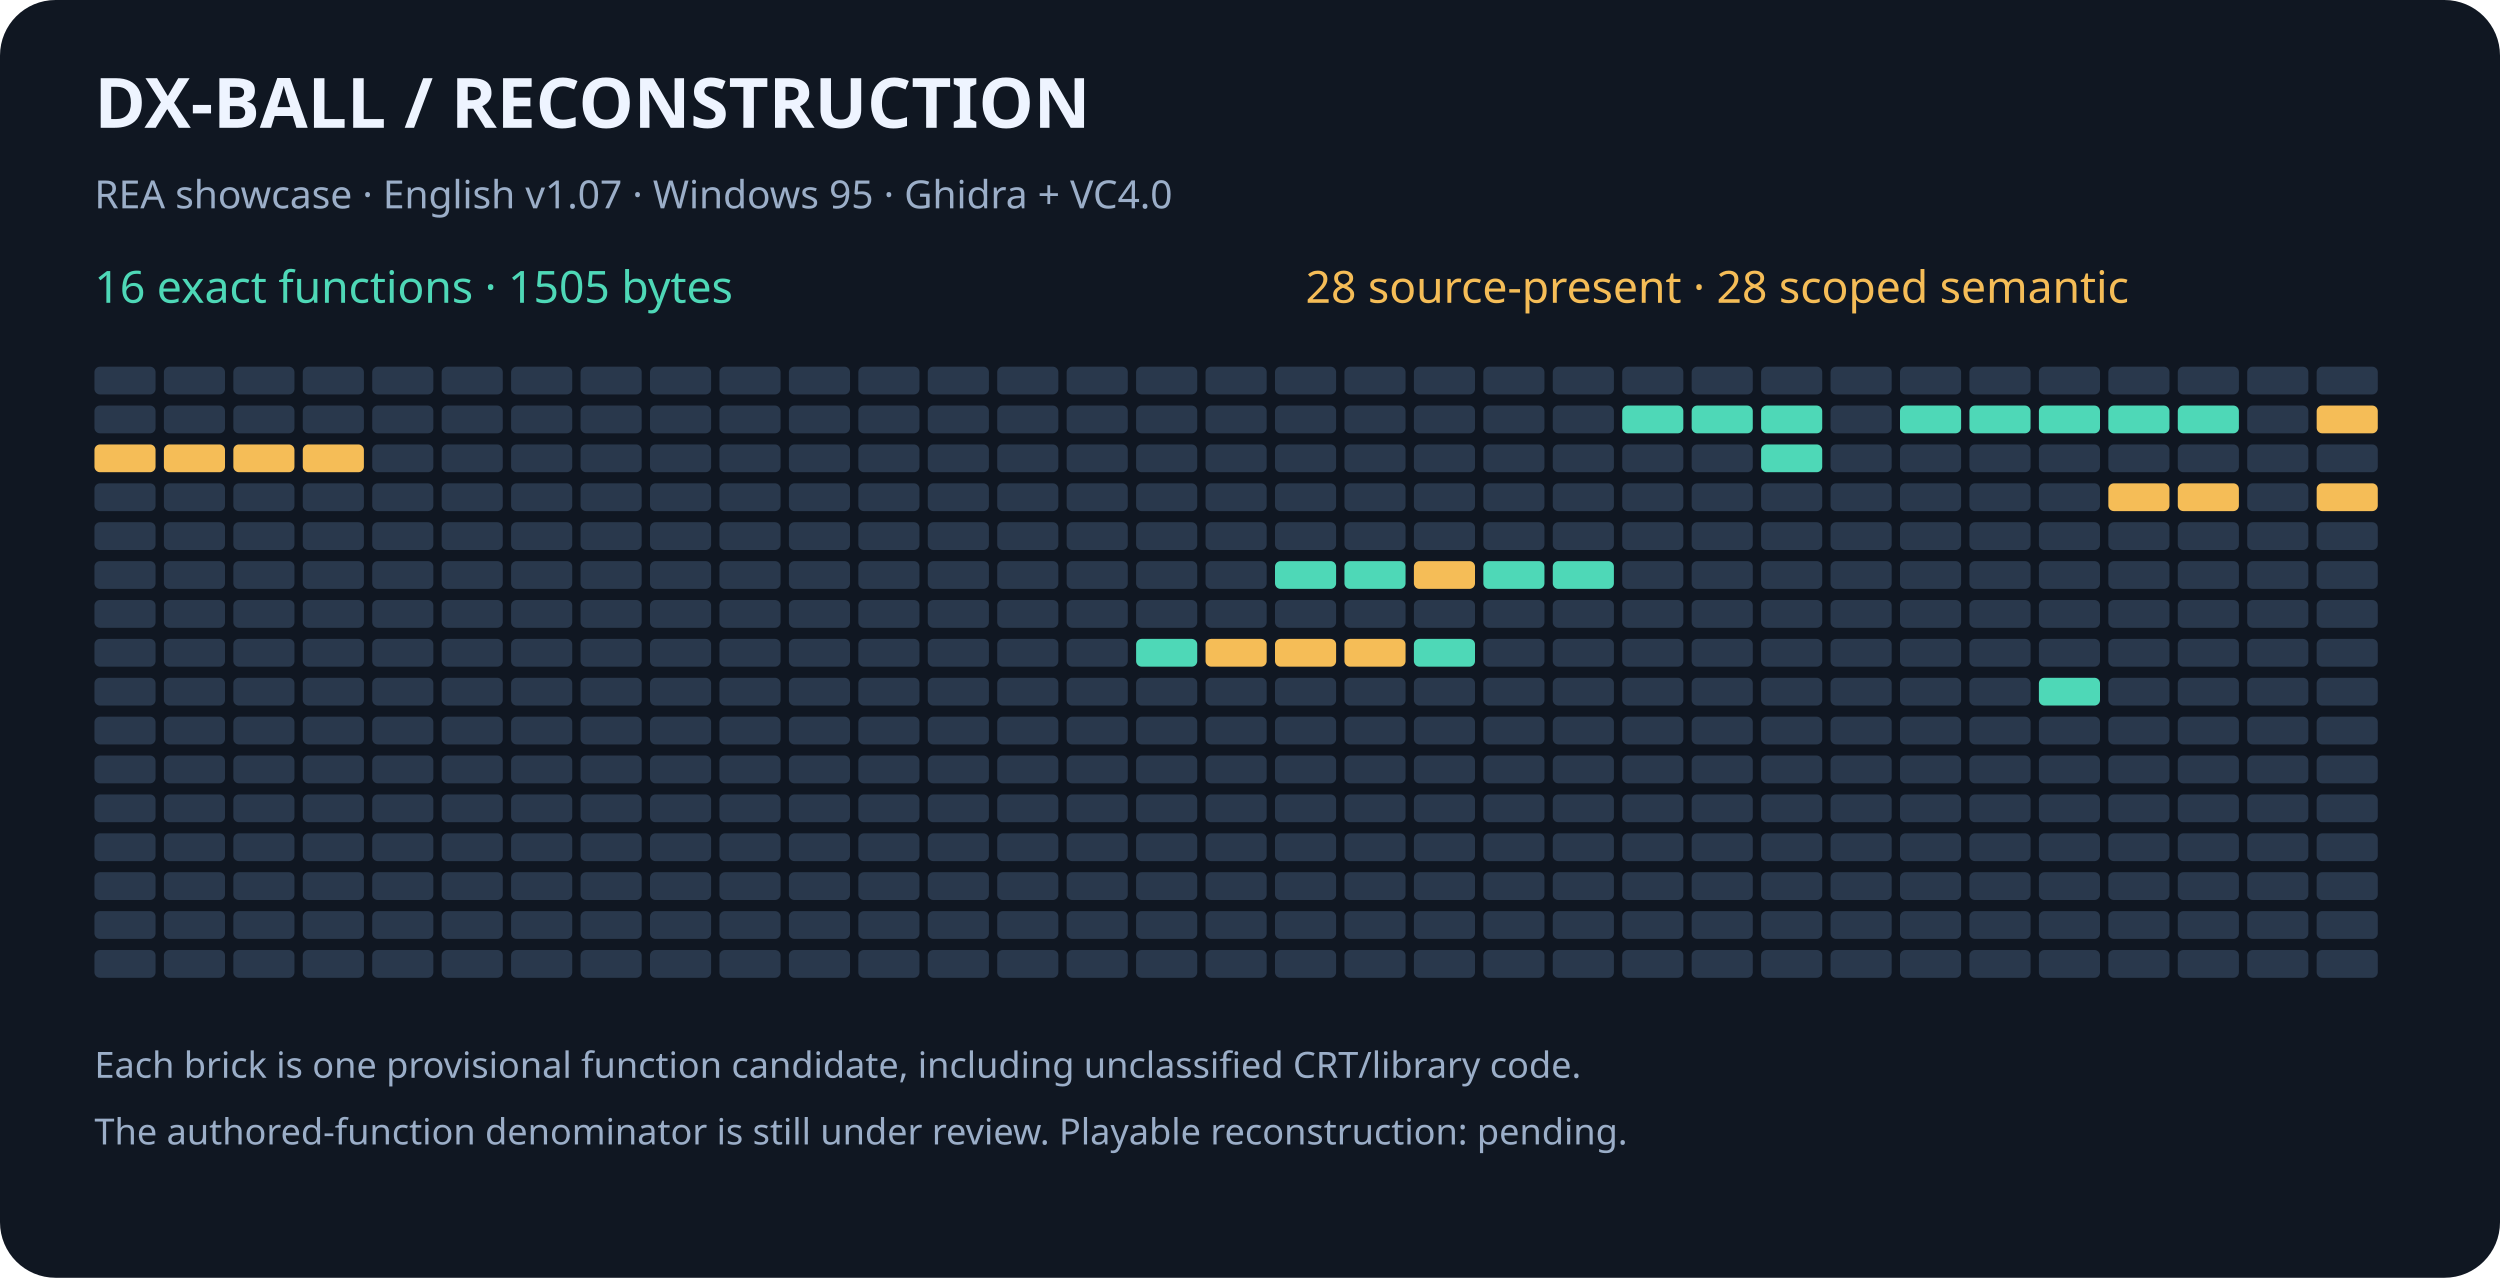
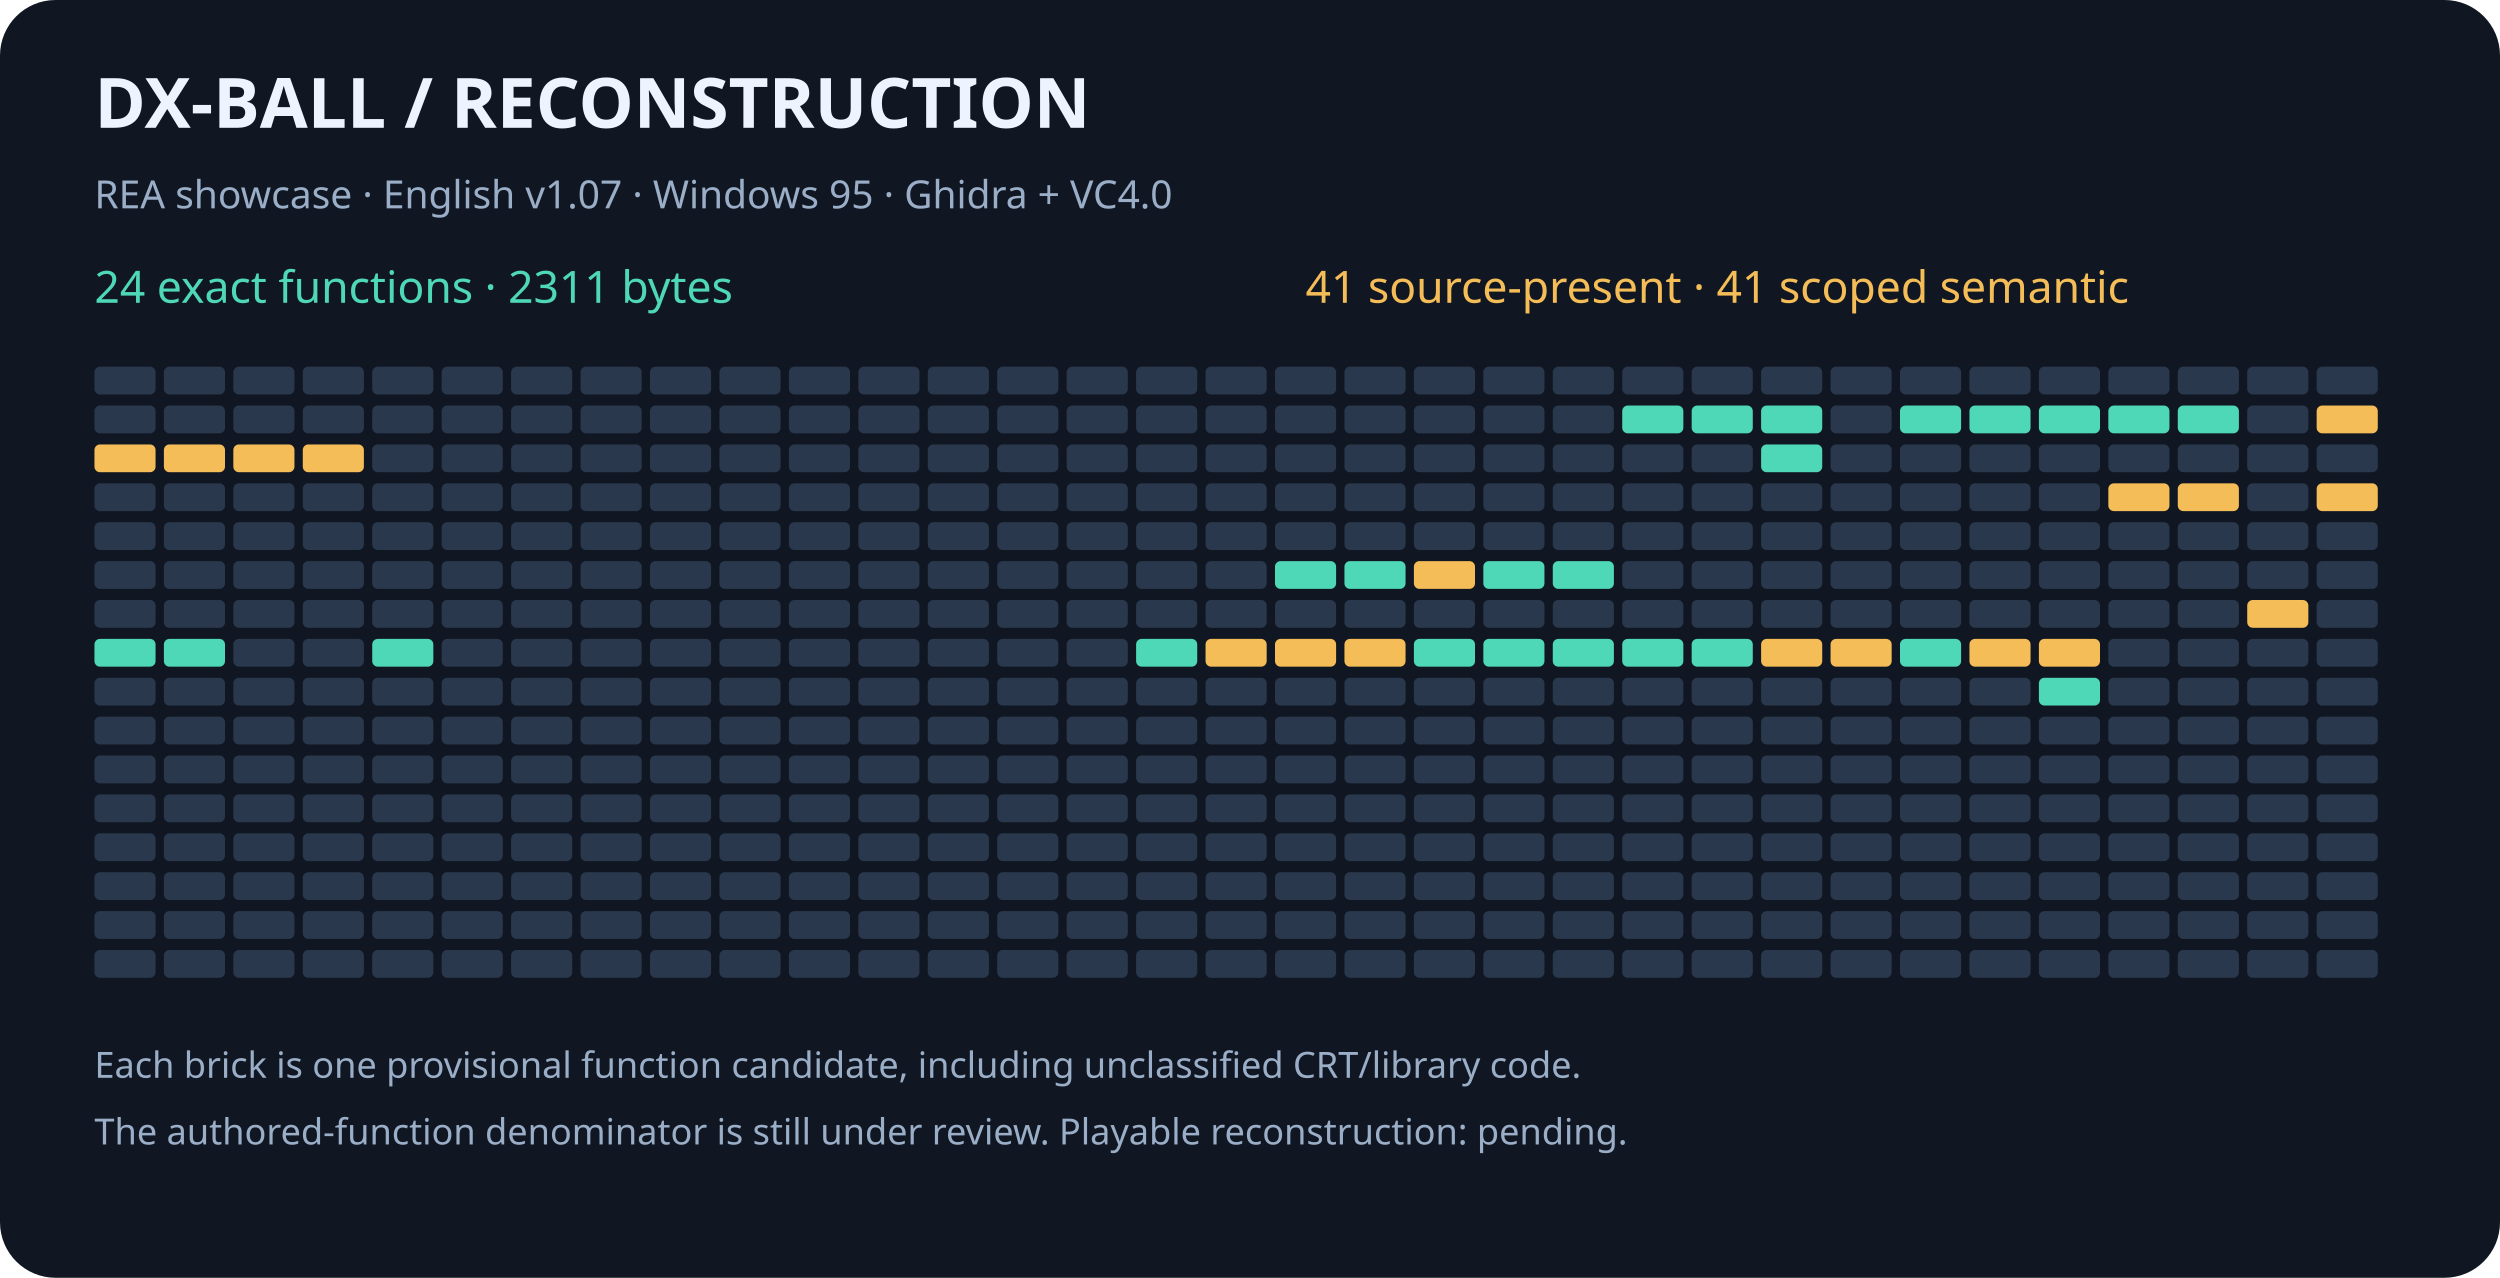
<svg xmlns="http://www.w3.org/2000/svg" width="900" height="460" viewBox="0 0 900 460" role="img" aria-labelledby="title desc">
  <rect width="900" height="460" rx="20" fill="#101722" />
  <g font-family="sans-serif">
    <text x="34" y="46" fill="#eef4ff" font-size="25" font-weight="bold">DX-BALL  /  RECONSTRUCTION</text>
    <text x="34" y="75" fill="#9baec8" font-size="14">REA showcase · English v1.07 · Windows 95 · Ghidra + VC4.0</text>
-     <text x="34" y="109" fill="#4ed8b7" font-size="16">16 exact functions · 1505 bytes</text>
-     <text x="470" y="109" fill="#f5bd57" font-size="16">28 source-present · 28 scoped semantic</text>
+     <text x="34" y="109" fill="#4ed8b7" font-size="16">24 exact functions · 2311 bytes</text>
+     <text x="470" y="109" fill="#f5bd57" font-size="16">41 source-present · 41 scoped semantic</text>
    <rect x="34" y="132" width="22" height="10" rx="2" fill="#29384c" />
    <rect x="59" y="132" width="22" height="10" rx="2" fill="#29384c" />
    <rect x="84" y="132" width="22" height="10" rx="2" fill="#29384c" />
    <rect x="109" y="132" width="22" height="10" rx="2" fill="#29384c" />
    <rect x="134" y="132" width="22" height="10" rx="2" fill="#29384c" />
    <rect x="159" y="132" width="22" height="10" rx="2" fill="#29384c" />
    <rect x="184" y="132" width="22" height="10" rx="2" fill="#29384c" />
    <rect x="209" y="132" width="22" height="10" rx="2" fill="#29384c" />
    <rect x="234" y="132" width="22" height="10" rx="2" fill="#29384c" />
    <rect x="259" y="132" width="22" height="10" rx="2" fill="#29384c" />
    <rect x="284" y="132" width="22" height="10" rx="2" fill="#29384c" />
    <rect x="309" y="132" width="22" height="10" rx="2" fill="#29384c" />
    <rect x="334" y="132" width="22" height="10" rx="2" fill="#29384c" />
    <rect x="359" y="132" width="22" height="10" rx="2" fill="#29384c" />
    <rect x="384" y="132" width="22" height="10" rx="2" fill="#29384c" />
    <rect x="409" y="132" width="22" height="10" rx="2" fill="#29384c" />
    <rect x="434" y="132" width="22" height="10" rx="2" fill="#29384c" />
    <rect x="459" y="132" width="22" height="10" rx="2" fill="#29384c" />
    <rect x="484" y="132" width="22" height="10" rx="2" fill="#29384c" />
    <rect x="509" y="132" width="22" height="10" rx="2" fill="#29384c" />
    <rect x="534" y="132" width="22" height="10" rx="2" fill="#29384c" />
    <rect x="559" y="132" width="22" height="10" rx="2" fill="#29384c" />
    <rect x="584" y="132" width="22" height="10" rx="2" fill="#29384c" />
    <rect x="609" y="132" width="22" height="10" rx="2" fill="#29384c" />
    <rect x="634" y="132" width="22" height="10" rx="2" fill="#29384c" />
    <rect x="659" y="132" width="22" height="10" rx="2" fill="#29384c" />
    <rect x="684" y="132" width="22" height="10" rx="2" fill="#29384c" />
    <rect x="709" y="132" width="22" height="10" rx="2" fill="#29384c" />
    <rect x="734" y="132" width="22" height="10" rx="2" fill="#29384c" />
    <rect x="759" y="132" width="22" height="10" rx="2" fill="#29384c" />
    <rect x="784" y="132" width="22" height="10" rx="2" fill="#29384c" />
    <rect x="809" y="132" width="22" height="10" rx="2" fill="#29384c" />
    <rect x="834" y="132" width="22" height="10" rx="2" fill="#29384c" />
    <rect x="34" y="146" width="22" height="10" rx="2" fill="#29384c" />
    <rect x="59" y="146" width="22" height="10" rx="2" fill="#29384c" />
    <rect x="84" y="146" width="22" height="10" rx="2" fill="#29384c" />
    <rect x="109" y="146" width="22" height="10" rx="2" fill="#29384c" />
    <rect x="134" y="146" width="22" height="10" rx="2" fill="#29384c" />
    <rect x="159" y="146" width="22" height="10" rx="2" fill="#29384c" />
    <rect x="184" y="146" width="22" height="10" rx="2" fill="#29384c" />
    <rect x="209" y="146" width="22" height="10" rx="2" fill="#29384c" />
    <rect x="234" y="146" width="22" height="10" rx="2" fill="#29384c" />
    <rect x="259" y="146" width="22" height="10" rx="2" fill="#29384c" />
    <rect x="284" y="146" width="22" height="10" rx="2" fill="#29384c" />
    <rect x="309" y="146" width="22" height="10" rx="2" fill="#29384c" />
    <rect x="334" y="146" width="22" height="10" rx="2" fill="#29384c" />
    <rect x="359" y="146" width="22" height="10" rx="2" fill="#29384c" />
    <rect x="384" y="146" width="22" height="10" rx="2" fill="#29384c" />
    <rect x="409" y="146" width="22" height="10" rx="2" fill="#29384c" />
    <rect x="434" y="146" width="22" height="10" rx="2" fill="#29384c" />
    <rect x="459" y="146" width="22" height="10" rx="2" fill="#29384c" />
    <rect x="484" y="146" width="22" height="10" rx="2" fill="#29384c" />
    <rect x="509" y="146" width="22" height="10" rx="2" fill="#29384c" />
    <rect x="534" y="146" width="22" height="10" rx="2" fill="#29384c" />
    <rect x="559" y="146" width="22" height="10" rx="2" fill="#29384c" />
    <rect x="584" y="146" width="22" height="10" rx="2" fill="#4ed8b7" />
    <rect x="609" y="146" width="22" height="10" rx="2" fill="#4ed8b7" />
    <rect x="634" y="146" width="22" height="10" rx="2" fill="#4ed8b7" />
    <rect x="659" y="146" width="22" height="10" rx="2" fill="#29384c" />
    <rect x="684" y="146" width="22" height="10" rx="2" fill="#4ed8b7" />
    <rect x="709" y="146" width="22" height="10" rx="2" fill="#4ed8b7" />
    <rect x="734" y="146" width="22" height="10" rx="2" fill="#4ed8b7" />
    <rect x="759" y="146" width="22" height="10" rx="2" fill="#4ed8b7" />
    <rect x="784" y="146" width="22" height="10" rx="2" fill="#4ed8b7" />
    <rect x="809" y="146" width="22" height="10" rx="2" fill="#29384c" />
    <rect x="834" y="146" width="22" height="10" rx="2" fill="#f5bd57" />
    <rect x="34" y="160" width="22" height="10" rx="2" fill="#f5bd57" />
    <rect x="59" y="160" width="22" height="10" rx="2" fill="#f5bd57" />
    <rect x="84" y="160" width="22" height="10" rx="2" fill="#f5bd57" />
    <rect x="109" y="160" width="22" height="10" rx="2" fill="#f5bd57" />
    <rect x="134" y="160" width="22" height="10" rx="2" fill="#29384c" />
    <rect x="159" y="160" width="22" height="10" rx="2" fill="#29384c" />
    <rect x="184" y="160" width="22" height="10" rx="2" fill="#29384c" />
    <rect x="209" y="160" width="22" height="10" rx="2" fill="#29384c" />
    <rect x="234" y="160" width="22" height="10" rx="2" fill="#29384c" />
    <rect x="259" y="160" width="22" height="10" rx="2" fill="#29384c" />
    <rect x="284" y="160" width="22" height="10" rx="2" fill="#29384c" />
    <rect x="309" y="160" width="22" height="10" rx="2" fill="#29384c" />
    <rect x="334" y="160" width="22" height="10" rx="2" fill="#29384c" />
    <rect x="359" y="160" width="22" height="10" rx="2" fill="#29384c" />
    <rect x="384" y="160" width="22" height="10" rx="2" fill="#29384c" />
    <rect x="409" y="160" width="22" height="10" rx="2" fill="#29384c" />
    <rect x="434" y="160" width="22" height="10" rx="2" fill="#29384c" />
    <rect x="459" y="160" width="22" height="10" rx="2" fill="#29384c" />
    <rect x="484" y="160" width="22" height="10" rx="2" fill="#29384c" />
    <rect x="509" y="160" width="22" height="10" rx="2" fill="#29384c" />
    <rect x="534" y="160" width="22" height="10" rx="2" fill="#29384c" />
    <rect x="559" y="160" width="22" height="10" rx="2" fill="#29384c" />
    <rect x="584" y="160" width="22" height="10" rx="2" fill="#29384c" />
    <rect x="609" y="160" width="22" height="10" rx="2" fill="#29384c" />
    <rect x="634" y="160" width="22" height="10" rx="2" fill="#4ed8b7" />
    <rect x="659" y="160" width="22" height="10" rx="2" fill="#29384c" />
    <rect x="684" y="160" width="22" height="10" rx="2" fill="#29384c" />
    <rect x="709" y="160" width="22" height="10" rx="2" fill="#29384c" />
    <rect x="734" y="160" width="22" height="10" rx="2" fill="#29384c" />
    <rect x="759" y="160" width="22" height="10" rx="2" fill="#29384c" />
    <rect x="784" y="160" width="22" height="10" rx="2" fill="#29384c" />
    <rect x="809" y="160" width="22" height="10" rx="2" fill="#29384c" />
    <rect x="834" y="160" width="22" height="10" rx="2" fill="#29384c" />
    <rect x="34" y="174" width="22" height="10" rx="2" fill="#29384c" />
    <rect x="59" y="174" width="22" height="10" rx="2" fill="#29384c" />
    <rect x="84" y="174" width="22" height="10" rx="2" fill="#29384c" />
    <rect x="109" y="174" width="22" height="10" rx="2" fill="#29384c" />
    <rect x="134" y="174" width="22" height="10" rx="2" fill="#29384c" />
    <rect x="159" y="174" width="22" height="10" rx="2" fill="#29384c" />
    <rect x="184" y="174" width="22" height="10" rx="2" fill="#29384c" />
    <rect x="209" y="174" width="22" height="10" rx="2" fill="#29384c" />
    <rect x="234" y="174" width="22" height="10" rx="2" fill="#29384c" />
    <rect x="259" y="174" width="22" height="10" rx="2" fill="#29384c" />
    <rect x="284" y="174" width="22" height="10" rx="2" fill="#29384c" />
    <rect x="309" y="174" width="22" height="10" rx="2" fill="#29384c" />
    <rect x="334" y="174" width="22" height="10" rx="2" fill="#29384c" />
    <rect x="359" y="174" width="22" height="10" rx="2" fill="#29384c" />
    <rect x="384" y="174" width="22" height="10" rx="2" fill="#29384c" />
    <rect x="409" y="174" width="22" height="10" rx="2" fill="#29384c" />
    <rect x="434" y="174" width="22" height="10" rx="2" fill="#29384c" />
    <rect x="459" y="174" width="22" height="10" rx="2" fill="#29384c" />
    <rect x="484" y="174" width="22" height="10" rx="2" fill="#29384c" />
    <rect x="509" y="174" width="22" height="10" rx="2" fill="#29384c" />
    <rect x="534" y="174" width="22" height="10" rx="2" fill="#29384c" />
    <rect x="559" y="174" width="22" height="10" rx="2" fill="#29384c" />
    <rect x="584" y="174" width="22" height="10" rx="2" fill="#29384c" />
    <rect x="609" y="174" width="22" height="10" rx="2" fill="#29384c" />
    <rect x="634" y="174" width="22" height="10" rx="2" fill="#29384c" />
    <rect x="659" y="174" width="22" height="10" rx="2" fill="#29384c" />
    <rect x="684" y="174" width="22" height="10" rx="2" fill="#29384c" />
    <rect x="709" y="174" width="22" height="10" rx="2" fill="#29384c" />
    <rect x="734" y="174" width="22" height="10" rx="2" fill="#29384c" />
    <rect x="759" y="174" width="22" height="10" rx="2" fill="#f5bd57" />
    <rect x="784" y="174" width="22" height="10" rx="2" fill="#f5bd57" />
    <rect x="809" y="174" width="22" height="10" rx="2" fill="#29384c" />
    <rect x="834" y="174" width="22" height="10" rx="2" fill="#f5bd57" />
    <rect x="34" y="188" width="22" height="10" rx="2" fill="#29384c" />
    <rect x="59" y="188" width="22" height="10" rx="2" fill="#29384c" />
    <rect x="84" y="188" width="22" height="10" rx="2" fill="#29384c" />
    <rect x="109" y="188" width="22" height="10" rx="2" fill="#29384c" />
    <rect x="134" y="188" width="22" height="10" rx="2" fill="#29384c" />
    <rect x="159" y="188" width="22" height="10" rx="2" fill="#29384c" />
    <rect x="184" y="188" width="22" height="10" rx="2" fill="#29384c" />
    <rect x="209" y="188" width="22" height="10" rx="2" fill="#29384c" />
    <rect x="234" y="188" width="22" height="10" rx="2" fill="#29384c" />
    <rect x="259" y="188" width="22" height="10" rx="2" fill="#29384c" />
    <rect x="284" y="188" width="22" height="10" rx="2" fill="#29384c" />
    <rect x="309" y="188" width="22" height="10" rx="2" fill="#29384c" />
    <rect x="334" y="188" width="22" height="10" rx="2" fill="#29384c" />
    <rect x="359" y="188" width="22" height="10" rx="2" fill="#29384c" />
    <rect x="384" y="188" width="22" height="10" rx="2" fill="#29384c" />
    <rect x="409" y="188" width="22" height="10" rx="2" fill="#29384c" />
    <rect x="434" y="188" width="22" height="10" rx="2" fill="#29384c" />
    <rect x="459" y="188" width="22" height="10" rx="2" fill="#29384c" />
    <rect x="484" y="188" width="22" height="10" rx="2" fill="#29384c" />
    <rect x="509" y="188" width="22" height="10" rx="2" fill="#29384c" />
    <rect x="534" y="188" width="22" height="10" rx="2" fill="#29384c" />
    <rect x="559" y="188" width="22" height="10" rx="2" fill="#29384c" />
    <rect x="584" y="188" width="22" height="10" rx="2" fill="#29384c" />
    <rect x="609" y="188" width="22" height="10" rx="2" fill="#29384c" />
    <rect x="634" y="188" width="22" height="10" rx="2" fill="#29384c" />
    <rect x="659" y="188" width="22" height="10" rx="2" fill="#29384c" />
    <rect x="684" y="188" width="22" height="10" rx="2" fill="#29384c" />
    <rect x="709" y="188" width="22" height="10" rx="2" fill="#29384c" />
    <rect x="734" y="188" width="22" height="10" rx="2" fill="#29384c" />
    <rect x="759" y="188" width="22" height="10" rx="2" fill="#29384c" />
    <rect x="784" y="188" width="22" height="10" rx="2" fill="#29384c" />
    <rect x="809" y="188" width="22" height="10" rx="2" fill="#29384c" />
    <rect x="834" y="188" width="22" height="10" rx="2" fill="#29384c" />
    <rect x="34" y="202" width="22" height="10" rx="2" fill="#29384c" />
    <rect x="59" y="202" width="22" height="10" rx="2" fill="#29384c" />
    <rect x="84" y="202" width="22" height="10" rx="2" fill="#29384c" />
    <rect x="109" y="202" width="22" height="10" rx="2" fill="#29384c" />
    <rect x="134" y="202" width="22" height="10" rx="2" fill="#29384c" />
    <rect x="159" y="202" width="22" height="10" rx="2" fill="#29384c" />
    <rect x="184" y="202" width="22" height="10" rx="2" fill="#29384c" />
    <rect x="209" y="202" width="22" height="10" rx="2" fill="#29384c" />
    <rect x="234" y="202" width="22" height="10" rx="2" fill="#29384c" />
    <rect x="259" y="202" width="22" height="10" rx="2" fill="#29384c" />
    <rect x="284" y="202" width="22" height="10" rx="2" fill="#29384c" />
    <rect x="309" y="202" width="22" height="10" rx="2" fill="#29384c" />
    <rect x="334" y="202" width="22" height="10" rx="2" fill="#29384c" />
    <rect x="359" y="202" width="22" height="10" rx="2" fill="#29384c" />
    <rect x="384" y="202" width="22" height="10" rx="2" fill="#29384c" />
    <rect x="409" y="202" width="22" height="10" rx="2" fill="#29384c" />
    <rect x="434" y="202" width="22" height="10" rx="2" fill="#29384c" />
    <rect x="459" y="202" width="22" height="10" rx="2" fill="#4ed8b7" />
    <rect x="484" y="202" width="22" height="10" rx="2" fill="#4ed8b7" />
    <rect x="509" y="202" width="22" height="10" rx="2" fill="#f5bd57" />
    <rect x="534" y="202" width="22" height="10" rx="2" fill="#4ed8b7" />
    <rect x="559" y="202" width="22" height="10" rx="2" fill="#4ed8b7" />
    <rect x="584" y="202" width="22" height="10" rx="2" fill="#29384c" />
    <rect x="609" y="202" width="22" height="10" rx="2" fill="#29384c" />
    <rect x="634" y="202" width="22" height="10" rx="2" fill="#29384c" />
    <rect x="659" y="202" width="22" height="10" rx="2" fill="#29384c" />
    <rect x="684" y="202" width="22" height="10" rx="2" fill="#29384c" />
    <rect x="709" y="202" width="22" height="10" rx="2" fill="#29384c" />
    <rect x="734" y="202" width="22" height="10" rx="2" fill="#29384c" />
    <rect x="759" y="202" width="22" height="10" rx="2" fill="#29384c" />
    <rect x="784" y="202" width="22" height="10" rx="2" fill="#29384c" />
    <rect x="809" y="202" width="22" height="10" rx="2" fill="#29384c" />
    <rect x="834" y="202" width="22" height="10" rx="2" fill="#29384c" />
    <rect x="34" y="216" width="22" height="10" rx="2" fill="#29384c" />
    <rect x="59" y="216" width="22" height="10" rx="2" fill="#29384c" />
    <rect x="84" y="216" width="22" height="10" rx="2" fill="#29384c" />
    <rect x="109" y="216" width="22" height="10" rx="2" fill="#29384c" />
    <rect x="134" y="216" width="22" height="10" rx="2" fill="#29384c" />
    <rect x="159" y="216" width="22" height="10" rx="2" fill="#29384c" />
    <rect x="184" y="216" width="22" height="10" rx="2" fill="#29384c" />
    <rect x="209" y="216" width="22" height="10" rx="2" fill="#29384c" />
    <rect x="234" y="216" width="22" height="10" rx="2" fill="#29384c" />
    <rect x="259" y="216" width="22" height="10" rx="2" fill="#29384c" />
    <rect x="284" y="216" width="22" height="10" rx="2" fill="#29384c" />
    <rect x="309" y="216" width="22" height="10" rx="2" fill="#29384c" />
    <rect x="334" y="216" width="22" height="10" rx="2" fill="#29384c" />
    <rect x="359" y="216" width="22" height="10" rx="2" fill="#29384c" />
    <rect x="384" y="216" width="22" height="10" rx="2" fill="#29384c" />
    <rect x="409" y="216" width="22" height="10" rx="2" fill="#29384c" />
    <rect x="434" y="216" width="22" height="10" rx="2" fill="#29384c" />
    <rect x="459" y="216" width="22" height="10" rx="2" fill="#29384c" />
    <rect x="484" y="216" width="22" height="10" rx="2" fill="#29384c" />
    <rect x="509" y="216" width="22" height="10" rx="2" fill="#29384c" />
    <rect x="534" y="216" width="22" height="10" rx="2" fill="#29384c" />
    <rect x="559" y="216" width="22" height="10" rx="2" fill="#29384c" />
    <rect x="584" y="216" width="22" height="10" rx="2" fill="#29384c" />
    <rect x="609" y="216" width="22" height="10" rx="2" fill="#29384c" />
    <rect x="634" y="216" width="22" height="10" rx="2" fill="#29384c" />
    <rect x="659" y="216" width="22" height="10" rx="2" fill="#29384c" />
    <rect x="684" y="216" width="22" height="10" rx="2" fill="#29384c" />
    <rect x="709" y="216" width="22" height="10" rx="2" fill="#29384c" />
    <rect x="734" y="216" width="22" height="10" rx="2" fill="#29384c" />
    <rect x="759" y="216" width="22" height="10" rx="2" fill="#29384c" />
    <rect x="784" y="216" width="22" height="10" rx="2" fill="#29384c" />
-     <rect x="809" y="216" width="22" height="10" rx="2" fill="#29384c" />
+     <rect x="809" y="216" width="22" height="10" rx="2" fill="#f5bd57" />
    <rect x="834" y="216" width="22" height="10" rx="2" fill="#29384c" />
-     <rect x="34" y="230" width="22" height="10" rx="2" fill="#29384c" />
-     <rect x="59" y="230" width="22" height="10" rx="2" fill="#29384c" />
+     <rect x="34" y="230" width="22" height="10" rx="2" fill="#4ed8b7" />
+     <rect x="59" y="230" width="22" height="10" rx="2" fill="#4ed8b7" />
    <rect x="84" y="230" width="22" height="10" rx="2" fill="#29384c" />
    <rect x="109" y="230" width="22" height="10" rx="2" fill="#29384c" />
-     <rect x="134" y="230" width="22" height="10" rx="2" fill="#29384c" />
+     <rect x="134" y="230" width="22" height="10" rx="2" fill="#4ed8b7" />
    <rect x="159" y="230" width="22" height="10" rx="2" fill="#29384c" />
    <rect x="184" y="230" width="22" height="10" rx="2" fill="#29384c" />
    <rect x="209" y="230" width="22" height="10" rx="2" fill="#29384c" />
    <rect x="234" y="230" width="22" height="10" rx="2" fill="#29384c" />
    <rect x="259" y="230" width="22" height="10" rx="2" fill="#29384c" />
    <rect x="284" y="230" width="22" height="10" rx="2" fill="#29384c" />
    <rect x="309" y="230" width="22" height="10" rx="2" fill="#29384c" />
    <rect x="334" y="230" width="22" height="10" rx="2" fill="#29384c" />
    <rect x="359" y="230" width="22" height="10" rx="2" fill="#29384c" />
    <rect x="384" y="230" width="22" height="10" rx="2" fill="#29384c" />
    <rect x="409" y="230" width="22" height="10" rx="2" fill="#4ed8b7" />
    <rect x="434" y="230" width="22" height="10" rx="2" fill="#f5bd57" />
    <rect x="459" y="230" width="22" height="10" rx="2" fill="#f5bd57" />
    <rect x="484" y="230" width="22" height="10" rx="2" fill="#f5bd57" />
    <rect x="509" y="230" width="22" height="10" rx="2" fill="#4ed8b7" />
-     <rect x="534" y="230" width="22" height="10" rx="2" fill="#29384c" />
-     <rect x="559" y="230" width="22" height="10" rx="2" fill="#29384c" />
-     <rect x="584" y="230" width="22" height="10" rx="2" fill="#29384c" />
-     <rect x="609" y="230" width="22" height="10" rx="2" fill="#29384c" />
-     <rect x="634" y="230" width="22" height="10" rx="2" fill="#29384c" />
-     <rect x="659" y="230" width="22" height="10" rx="2" fill="#29384c" />
-     <rect x="684" y="230" width="22" height="10" rx="2" fill="#29384c" />
-     <rect x="709" y="230" width="22" height="10" rx="2" fill="#29384c" />
-     <rect x="734" y="230" width="22" height="10" rx="2" fill="#29384c" />
+     <rect x="534" y="230" width="22" height="10" rx="2" fill="#4ed8b7" />
+     <rect x="559" y="230" width="22" height="10" rx="2" fill="#4ed8b7" />
+     <rect x="584" y="230" width="22" height="10" rx="2" fill="#4ed8b7" />
+     <rect x="609" y="230" width="22" height="10" rx="2" fill="#4ed8b7" />
+     <rect x="634" y="230" width="22" height="10" rx="2" fill="#f5bd57" />
+     <rect x="659" y="230" width="22" height="10" rx="2" fill="#f5bd57" />
+     <rect x="684" y="230" width="22" height="10" rx="2" fill="#4ed8b7" />
+     <rect x="709" y="230" width="22" height="10" rx="2" fill="#f5bd57" />
+     <rect x="734" y="230" width="22" height="10" rx="2" fill="#f5bd57" />
    <rect x="759" y="230" width="22" height="10" rx="2" fill="#29384c" />
    <rect x="784" y="230" width="22" height="10" rx="2" fill="#29384c" />
    <rect x="809" y="230" width="22" height="10" rx="2" fill="#29384c" />
    <rect x="834" y="230" width="22" height="10" rx="2" fill="#29384c" />
    <rect x="34" y="244" width="22" height="10" rx="2" fill="#29384c" />
    <rect x="59" y="244" width="22" height="10" rx="2" fill="#29384c" />
    <rect x="84" y="244" width="22" height="10" rx="2" fill="#29384c" />
    <rect x="109" y="244" width="22" height="10" rx="2" fill="#29384c" />
    <rect x="134" y="244" width="22" height="10" rx="2" fill="#29384c" />
    <rect x="159" y="244" width="22" height="10" rx="2" fill="#29384c" />
    <rect x="184" y="244" width="22" height="10" rx="2" fill="#29384c" />
    <rect x="209" y="244" width="22" height="10" rx="2" fill="#29384c" />
    <rect x="234" y="244" width="22" height="10" rx="2" fill="#29384c" />
    <rect x="259" y="244" width="22" height="10" rx="2" fill="#29384c" />
    <rect x="284" y="244" width="22" height="10" rx="2" fill="#29384c" />
    <rect x="309" y="244" width="22" height="10" rx="2" fill="#29384c" />
    <rect x="334" y="244" width="22" height="10" rx="2" fill="#29384c" />
    <rect x="359" y="244" width="22" height="10" rx="2" fill="#29384c" />
    <rect x="384" y="244" width="22" height="10" rx="2" fill="#29384c" />
    <rect x="409" y="244" width="22" height="10" rx="2" fill="#29384c" />
    <rect x="434" y="244" width="22" height="10" rx="2" fill="#29384c" />
    <rect x="459" y="244" width="22" height="10" rx="2" fill="#29384c" />
    <rect x="484" y="244" width="22" height="10" rx="2" fill="#29384c" />
    <rect x="509" y="244" width="22" height="10" rx="2" fill="#29384c" />
    <rect x="534" y="244" width="22" height="10" rx="2" fill="#29384c" />
    <rect x="559" y="244" width="22" height="10" rx="2" fill="#29384c" />
    <rect x="584" y="244" width="22" height="10" rx="2" fill="#29384c" />
    <rect x="609" y="244" width="22" height="10" rx="2" fill="#29384c" />
    <rect x="634" y="244" width="22" height="10" rx="2" fill="#29384c" />
    <rect x="659" y="244" width="22" height="10" rx="2" fill="#29384c" />
    <rect x="684" y="244" width="22" height="10" rx="2" fill="#29384c" />
    <rect x="709" y="244" width="22" height="10" rx="2" fill="#29384c" />
    <rect x="734" y="244" width="22" height="10" rx="2" fill="#4ed8b7" />
    <rect x="759" y="244" width="22" height="10" rx="2" fill="#29384c" />
    <rect x="784" y="244" width="22" height="10" rx="2" fill="#29384c" />
    <rect x="809" y="244" width="22" height="10" rx="2" fill="#29384c" />
    <rect x="834" y="244" width="22" height="10" rx="2" fill="#29384c" />
    <rect x="34" y="258" width="22" height="10" rx="2" fill="#29384c" />
    <rect x="59" y="258" width="22" height="10" rx="2" fill="#29384c" />
    <rect x="84" y="258" width="22" height="10" rx="2" fill="#29384c" />
    <rect x="109" y="258" width="22" height="10" rx="2" fill="#29384c" />
    <rect x="134" y="258" width="22" height="10" rx="2" fill="#29384c" />
    <rect x="159" y="258" width="22" height="10" rx="2" fill="#29384c" />
    <rect x="184" y="258" width="22" height="10" rx="2" fill="#29384c" />
    <rect x="209" y="258" width="22" height="10" rx="2" fill="#29384c" />
    <rect x="234" y="258" width="22" height="10" rx="2" fill="#29384c" />
    <rect x="259" y="258" width="22" height="10" rx="2" fill="#29384c" />
    <rect x="284" y="258" width="22" height="10" rx="2" fill="#29384c" />
    <rect x="309" y="258" width="22" height="10" rx="2" fill="#29384c" />
    <rect x="334" y="258" width="22" height="10" rx="2" fill="#29384c" />
    <rect x="359" y="258" width="22" height="10" rx="2" fill="#29384c" />
    <rect x="384" y="258" width="22" height="10" rx="2" fill="#29384c" />
    <rect x="409" y="258" width="22" height="10" rx="2" fill="#29384c" />
    <rect x="434" y="258" width="22" height="10" rx="2" fill="#29384c" />
    <rect x="459" y="258" width="22" height="10" rx="2" fill="#29384c" />
    <rect x="484" y="258" width="22" height="10" rx="2" fill="#29384c" />
    <rect x="509" y="258" width="22" height="10" rx="2" fill="#29384c" />
    <rect x="534" y="258" width="22" height="10" rx="2" fill="#29384c" />
    <rect x="559" y="258" width="22" height="10" rx="2" fill="#29384c" />
    <rect x="584" y="258" width="22" height="10" rx="2" fill="#29384c" />
    <rect x="609" y="258" width="22" height="10" rx="2" fill="#29384c" />
    <rect x="634" y="258" width="22" height="10" rx="2" fill="#29384c" />
    <rect x="659" y="258" width="22" height="10" rx="2" fill="#29384c" />
    <rect x="684" y="258" width="22" height="10" rx="2" fill="#29384c" />
    <rect x="709" y="258" width="22" height="10" rx="2" fill="#29384c" />
    <rect x="734" y="258" width="22" height="10" rx="2" fill="#29384c" />
    <rect x="759" y="258" width="22" height="10" rx="2" fill="#29384c" />
    <rect x="784" y="258" width="22" height="10" rx="2" fill="#29384c" />
    <rect x="809" y="258" width="22" height="10" rx="2" fill="#29384c" />
    <rect x="834" y="258" width="22" height="10" rx="2" fill="#29384c" />
    <rect x="34" y="272" width="22" height="10" rx="2" fill="#29384c" />
    <rect x="59" y="272" width="22" height="10" rx="2" fill="#29384c" />
    <rect x="84" y="272" width="22" height="10" rx="2" fill="#29384c" />
    <rect x="109" y="272" width="22" height="10" rx="2" fill="#29384c" />
    <rect x="134" y="272" width="22" height="10" rx="2" fill="#29384c" />
    <rect x="159" y="272" width="22" height="10" rx="2" fill="#29384c" />
    <rect x="184" y="272" width="22" height="10" rx="2" fill="#29384c" />
    <rect x="209" y="272" width="22" height="10" rx="2" fill="#29384c" />
    <rect x="234" y="272" width="22" height="10" rx="2" fill="#29384c" />
    <rect x="259" y="272" width="22" height="10" rx="2" fill="#29384c" />
    <rect x="284" y="272" width="22" height="10" rx="2" fill="#29384c" />
    <rect x="309" y="272" width="22" height="10" rx="2" fill="#29384c" />
    <rect x="334" y="272" width="22" height="10" rx="2" fill="#29384c" />
    <rect x="359" y="272" width="22" height="10" rx="2" fill="#29384c" />
    <rect x="384" y="272" width="22" height="10" rx="2" fill="#29384c" />
    <rect x="409" y="272" width="22" height="10" rx="2" fill="#29384c" />
    <rect x="434" y="272" width="22" height="10" rx="2" fill="#29384c" />
    <rect x="459" y="272" width="22" height="10" rx="2" fill="#29384c" />
    <rect x="484" y="272" width="22" height="10" rx="2" fill="#29384c" />
    <rect x="509" y="272" width="22" height="10" rx="2" fill="#29384c" />
    <rect x="534" y="272" width="22" height="10" rx="2" fill="#29384c" />
    <rect x="559" y="272" width="22" height="10" rx="2" fill="#29384c" />
    <rect x="584" y="272" width="22" height="10" rx="2" fill="#29384c" />
    <rect x="609" y="272" width="22" height="10" rx="2" fill="#29384c" />
    <rect x="634" y="272" width="22" height="10" rx="2" fill="#29384c" />
    <rect x="659" y="272" width="22" height="10" rx="2" fill="#29384c" />
    <rect x="684" y="272" width="22" height="10" rx="2" fill="#29384c" />
    <rect x="709" y="272" width="22" height="10" rx="2" fill="#29384c" />
    <rect x="734" y="272" width="22" height="10" rx="2" fill="#29384c" />
    <rect x="759" y="272" width="22" height="10" rx="2" fill="#29384c" />
    <rect x="784" y="272" width="22" height="10" rx="2" fill="#29384c" />
    <rect x="809" y="272" width="22" height="10" rx="2" fill="#29384c" />
    <rect x="834" y="272" width="22" height="10" rx="2" fill="#29384c" />
    <rect x="34" y="286" width="22" height="10" rx="2" fill="#29384c" />
    <rect x="59" y="286" width="22" height="10" rx="2" fill="#29384c" />
    <rect x="84" y="286" width="22" height="10" rx="2" fill="#29384c" />
    <rect x="109" y="286" width="22" height="10" rx="2" fill="#29384c" />
    <rect x="134" y="286" width="22" height="10" rx="2" fill="#29384c" />
    <rect x="159" y="286" width="22" height="10" rx="2" fill="#29384c" />
    <rect x="184" y="286" width="22" height="10" rx="2" fill="#29384c" />
    <rect x="209" y="286" width="22" height="10" rx="2" fill="#29384c" />
    <rect x="234" y="286" width="22" height="10" rx="2" fill="#29384c" />
    <rect x="259" y="286" width="22" height="10" rx="2" fill="#29384c" />
    <rect x="284" y="286" width="22" height="10" rx="2" fill="#29384c" />
    <rect x="309" y="286" width="22" height="10" rx="2" fill="#29384c" />
    <rect x="334" y="286" width="22" height="10" rx="2" fill="#29384c" />
    <rect x="359" y="286" width="22" height="10" rx="2" fill="#29384c" />
    <rect x="384" y="286" width="22" height="10" rx="2" fill="#29384c" />
    <rect x="409" y="286" width="22" height="10" rx="2" fill="#29384c" />
    <rect x="434" y="286" width="22" height="10" rx="2" fill="#29384c" />
    <rect x="459" y="286" width="22" height="10" rx="2" fill="#29384c" />
    <rect x="484" y="286" width="22" height="10" rx="2" fill="#29384c" />
    <rect x="509" y="286" width="22" height="10" rx="2" fill="#29384c" />
    <rect x="534" y="286" width="22" height="10" rx="2" fill="#29384c" />
    <rect x="559" y="286" width="22" height="10" rx="2" fill="#29384c" />
    <rect x="584" y="286" width="22" height="10" rx="2" fill="#29384c" />
    <rect x="609" y="286" width="22" height="10" rx="2" fill="#29384c" />
    <rect x="634" y="286" width="22" height="10" rx="2" fill="#29384c" />
    <rect x="659" y="286" width="22" height="10" rx="2" fill="#29384c" />
    <rect x="684" y="286" width="22" height="10" rx="2" fill="#29384c" />
    <rect x="709" y="286" width="22" height="10" rx="2" fill="#29384c" />
    <rect x="734" y="286" width="22" height="10" rx="2" fill="#29384c" />
    <rect x="759" y="286" width="22" height="10" rx="2" fill="#29384c" />
    <rect x="784" y="286" width="22" height="10" rx="2" fill="#29384c" />
    <rect x="809" y="286" width="22" height="10" rx="2" fill="#29384c" />
    <rect x="834" y="286" width="22" height="10" rx="2" fill="#29384c" />
    <rect x="34" y="300" width="22" height="10" rx="2" fill="#29384c" />
    <rect x="59" y="300" width="22" height="10" rx="2" fill="#29384c" />
    <rect x="84" y="300" width="22" height="10" rx="2" fill="#29384c" />
    <rect x="109" y="300" width="22" height="10" rx="2" fill="#29384c" />
    <rect x="134" y="300" width="22" height="10" rx="2" fill="#29384c" />
    <rect x="159" y="300" width="22" height="10" rx="2" fill="#29384c" />
    <rect x="184" y="300" width="22" height="10" rx="2" fill="#29384c" />
    <rect x="209" y="300" width="22" height="10" rx="2" fill="#29384c" />
    <rect x="234" y="300" width="22" height="10" rx="2" fill="#29384c" />
    <rect x="259" y="300" width="22" height="10" rx="2" fill="#29384c" />
    <rect x="284" y="300" width="22" height="10" rx="2" fill="#29384c" />
    <rect x="309" y="300" width="22" height="10" rx="2" fill="#29384c" />
    <rect x="334" y="300" width="22" height="10" rx="2" fill="#29384c" />
    <rect x="359" y="300" width="22" height="10" rx="2" fill="#29384c" />
    <rect x="384" y="300" width="22" height="10" rx="2" fill="#29384c" />
    <rect x="409" y="300" width="22" height="10" rx="2" fill="#29384c" />
    <rect x="434" y="300" width="22" height="10" rx="2" fill="#29384c" />
    <rect x="459" y="300" width="22" height="10" rx="2" fill="#29384c" />
    <rect x="484" y="300" width="22" height="10" rx="2" fill="#29384c" />
    <rect x="509" y="300" width="22" height="10" rx="2" fill="#29384c" />
    <rect x="534" y="300" width="22" height="10" rx="2" fill="#29384c" />
    <rect x="559" y="300" width="22" height="10" rx="2" fill="#29384c" />
    <rect x="584" y="300" width="22" height="10" rx="2" fill="#29384c" />
    <rect x="609" y="300" width="22" height="10" rx="2" fill="#29384c" />
    <rect x="634" y="300" width="22" height="10" rx="2" fill="#29384c" />
    <rect x="659" y="300" width="22" height="10" rx="2" fill="#29384c" />
    <rect x="684" y="300" width="22" height="10" rx="2" fill="#29384c" />
    <rect x="709" y="300" width="22" height="10" rx="2" fill="#29384c" />
    <rect x="734" y="300" width="22" height="10" rx="2" fill="#29384c" />
    <rect x="759" y="300" width="22" height="10" rx="2" fill="#29384c" />
    <rect x="784" y="300" width="22" height="10" rx="2" fill="#29384c" />
    <rect x="809" y="300" width="22" height="10" rx="2" fill="#29384c" />
    <rect x="834" y="300" width="22" height="10" rx="2" fill="#29384c" />
    <rect x="34" y="314" width="22" height="10" rx="2" fill="#29384c" />
    <rect x="59" y="314" width="22" height="10" rx="2" fill="#29384c" />
    <rect x="84" y="314" width="22" height="10" rx="2" fill="#29384c" />
    <rect x="109" y="314" width="22" height="10" rx="2" fill="#29384c" />
    <rect x="134" y="314" width="22" height="10" rx="2" fill="#29384c" />
    <rect x="159" y="314" width="22" height="10" rx="2" fill="#29384c" />
    <rect x="184" y="314" width="22" height="10" rx="2" fill="#29384c" />
    <rect x="209" y="314" width="22" height="10" rx="2" fill="#29384c" />
    <rect x="234" y="314" width="22" height="10" rx="2" fill="#29384c" />
    <rect x="259" y="314" width="22" height="10" rx="2" fill="#29384c" />
    <rect x="284" y="314" width="22" height="10" rx="2" fill="#29384c" />
    <rect x="309" y="314" width="22" height="10" rx="2" fill="#29384c" />
    <rect x="334" y="314" width="22" height="10" rx="2" fill="#29384c" />
    <rect x="359" y="314" width="22" height="10" rx="2" fill="#29384c" />
    <rect x="384" y="314" width="22" height="10" rx="2" fill="#29384c" />
    <rect x="409" y="314" width="22" height="10" rx="2" fill="#29384c" />
    <rect x="434" y="314" width="22" height="10" rx="2" fill="#29384c" />
    <rect x="459" y="314" width="22" height="10" rx="2" fill="#29384c" />
    <rect x="484" y="314" width="22" height="10" rx="2" fill="#29384c" />
    <rect x="509" y="314" width="22" height="10" rx="2" fill="#29384c" />
    <rect x="534" y="314" width="22" height="10" rx="2" fill="#29384c" />
    <rect x="559" y="314" width="22" height="10" rx="2" fill="#29384c" />
    <rect x="584" y="314" width="22" height="10" rx="2" fill="#29384c" />
    <rect x="609" y="314" width="22" height="10" rx="2" fill="#29384c" />
    <rect x="634" y="314" width="22" height="10" rx="2" fill="#29384c" />
    <rect x="659" y="314" width="22" height="10" rx="2" fill="#29384c" />
    <rect x="684" y="314" width="22" height="10" rx="2" fill="#29384c" />
    <rect x="709" y="314" width="22" height="10" rx="2" fill="#29384c" />
    <rect x="734" y="314" width="22" height="10" rx="2" fill="#29384c" />
    <rect x="759" y="314" width="22" height="10" rx="2" fill="#29384c" />
    <rect x="784" y="314" width="22" height="10" rx="2" fill="#29384c" />
    <rect x="809" y="314" width="22" height="10" rx="2" fill="#29384c" />
    <rect x="834" y="314" width="22" height="10" rx="2" fill="#29384c" />
    <rect x="34" y="328" width="22" height="10" rx="2" fill="#29384c" />
    <rect x="59" y="328" width="22" height="10" rx="2" fill="#29384c" />
    <rect x="84" y="328" width="22" height="10" rx="2" fill="#29384c" />
    <rect x="109" y="328" width="22" height="10" rx="2" fill="#29384c" />
    <rect x="134" y="328" width="22" height="10" rx="2" fill="#29384c" />
    <rect x="159" y="328" width="22" height="10" rx="2" fill="#29384c" />
    <rect x="184" y="328" width="22" height="10" rx="2" fill="#29384c" />
    <rect x="209" y="328" width="22" height="10" rx="2" fill="#29384c" />
    <rect x="234" y="328" width="22" height="10" rx="2" fill="#29384c" />
    <rect x="259" y="328" width="22" height="10" rx="2" fill="#29384c" />
    <rect x="284" y="328" width="22" height="10" rx="2" fill="#29384c" />
    <rect x="309" y="328" width="22" height="10" rx="2" fill="#29384c" />
    <rect x="334" y="328" width="22" height="10" rx="2" fill="#29384c" />
    <rect x="359" y="328" width="22" height="10" rx="2" fill="#29384c" />
    <rect x="384" y="328" width="22" height="10" rx="2" fill="#29384c" />
    <rect x="409" y="328" width="22" height="10" rx="2" fill="#29384c" />
    <rect x="434" y="328" width="22" height="10" rx="2" fill="#29384c" />
    <rect x="459" y="328" width="22" height="10" rx="2" fill="#29384c" />
    <rect x="484" y="328" width="22" height="10" rx="2" fill="#29384c" />
    <rect x="509" y="328" width="22" height="10" rx="2" fill="#29384c" />
    <rect x="534" y="328" width="22" height="10" rx="2" fill="#29384c" />
    <rect x="559" y="328" width="22" height="10" rx="2" fill="#29384c" />
    <rect x="584" y="328" width="22" height="10" rx="2" fill="#29384c" />
    <rect x="609" y="328" width="22" height="10" rx="2" fill="#29384c" />
    <rect x="634" y="328" width="22" height="10" rx="2" fill="#29384c" />
    <rect x="659" y="328" width="22" height="10" rx="2" fill="#29384c" />
    <rect x="684" y="328" width="22" height="10" rx="2" fill="#29384c" />
    <rect x="709" y="328" width="22" height="10" rx="2" fill="#29384c" />
    <rect x="734" y="328" width="22" height="10" rx="2" fill="#29384c" />
    <rect x="759" y="328" width="22" height="10" rx="2" fill="#29384c" />
    <rect x="784" y="328" width="22" height="10" rx="2" fill="#29384c" />
    <rect x="809" y="328" width="22" height="10" rx="2" fill="#29384c" />
    <rect x="834" y="328" width="22" height="10" rx="2" fill="#29384c" />
    <rect x="34" y="342" width="22" height="10" rx="2" fill="#29384c" />
    <rect x="59" y="342" width="22" height="10" rx="2" fill="#29384c" />
    <rect x="84" y="342" width="22" height="10" rx="2" fill="#29384c" />
    <rect x="109" y="342" width="22" height="10" rx="2" fill="#29384c" />
    <rect x="134" y="342" width="22" height="10" rx="2" fill="#29384c" />
    <rect x="159" y="342" width="22" height="10" rx="2" fill="#29384c" />
    <rect x="184" y="342" width="22" height="10" rx="2" fill="#29384c" />
    <rect x="209" y="342" width="22" height="10" rx="2" fill="#29384c" />
    <rect x="234" y="342" width="22" height="10" rx="2" fill="#29384c" />
    <rect x="259" y="342" width="22" height="10" rx="2" fill="#29384c" />
    <rect x="284" y="342" width="22" height="10" rx="2" fill="#29384c" />
    <rect x="309" y="342" width="22" height="10" rx="2" fill="#29384c" />
    <rect x="334" y="342" width="22" height="10" rx="2" fill="#29384c" />
    <rect x="359" y="342" width="22" height="10" rx="2" fill="#29384c" />
    <rect x="384" y="342" width="22" height="10" rx="2" fill="#29384c" />
    <rect x="409" y="342" width="22" height="10" rx="2" fill="#29384c" />
    <rect x="434" y="342" width="22" height="10" rx="2" fill="#29384c" />
    <rect x="459" y="342" width="22" height="10" rx="2" fill="#29384c" />
    <rect x="484" y="342" width="22" height="10" rx="2" fill="#29384c" />
    <rect x="509" y="342" width="22" height="10" rx="2" fill="#29384c" />
    <rect x="534" y="342" width="22" height="10" rx="2" fill="#29384c" />
    <rect x="559" y="342" width="22" height="10" rx="2" fill="#29384c" />
    <rect x="584" y="342" width="22" height="10" rx="2" fill="#29384c" />
    <rect x="609" y="342" width="22" height="10" rx="2" fill="#29384c" />
    <rect x="634" y="342" width="22" height="10" rx="2" fill="#29384c" />
    <rect x="659" y="342" width="22" height="10" rx="2" fill="#29384c" />
    <rect x="684" y="342" width="22" height="10" rx="2" fill="#29384c" />
    <rect x="709" y="342" width="22" height="10" rx="2" fill="#29384c" />
    <rect x="734" y="342" width="22" height="10" rx="2" fill="#29384c" />
    <rect x="759" y="342" width="22" height="10" rx="2" fill="#29384c" />
    <rect x="784" y="342" width="22" height="10" rx="2" fill="#29384c" />
    <rect x="809" y="342" width="22" height="10" rx="2" fill="#29384c" />
    <rect x="834" y="342" width="22" height="10" rx="2" fill="#29384c" />
    <text x="34" y="388" fill="#9baec8" font-size="13">Each brick is one provisional function candidate, including unclassified CRT/library code.</text>
    <text x="34" y="412" fill="#9baec8" font-size="13">The authored-function denominator is still under review. Playable reconstruction: pending.</text>
  </g>
</svg>
